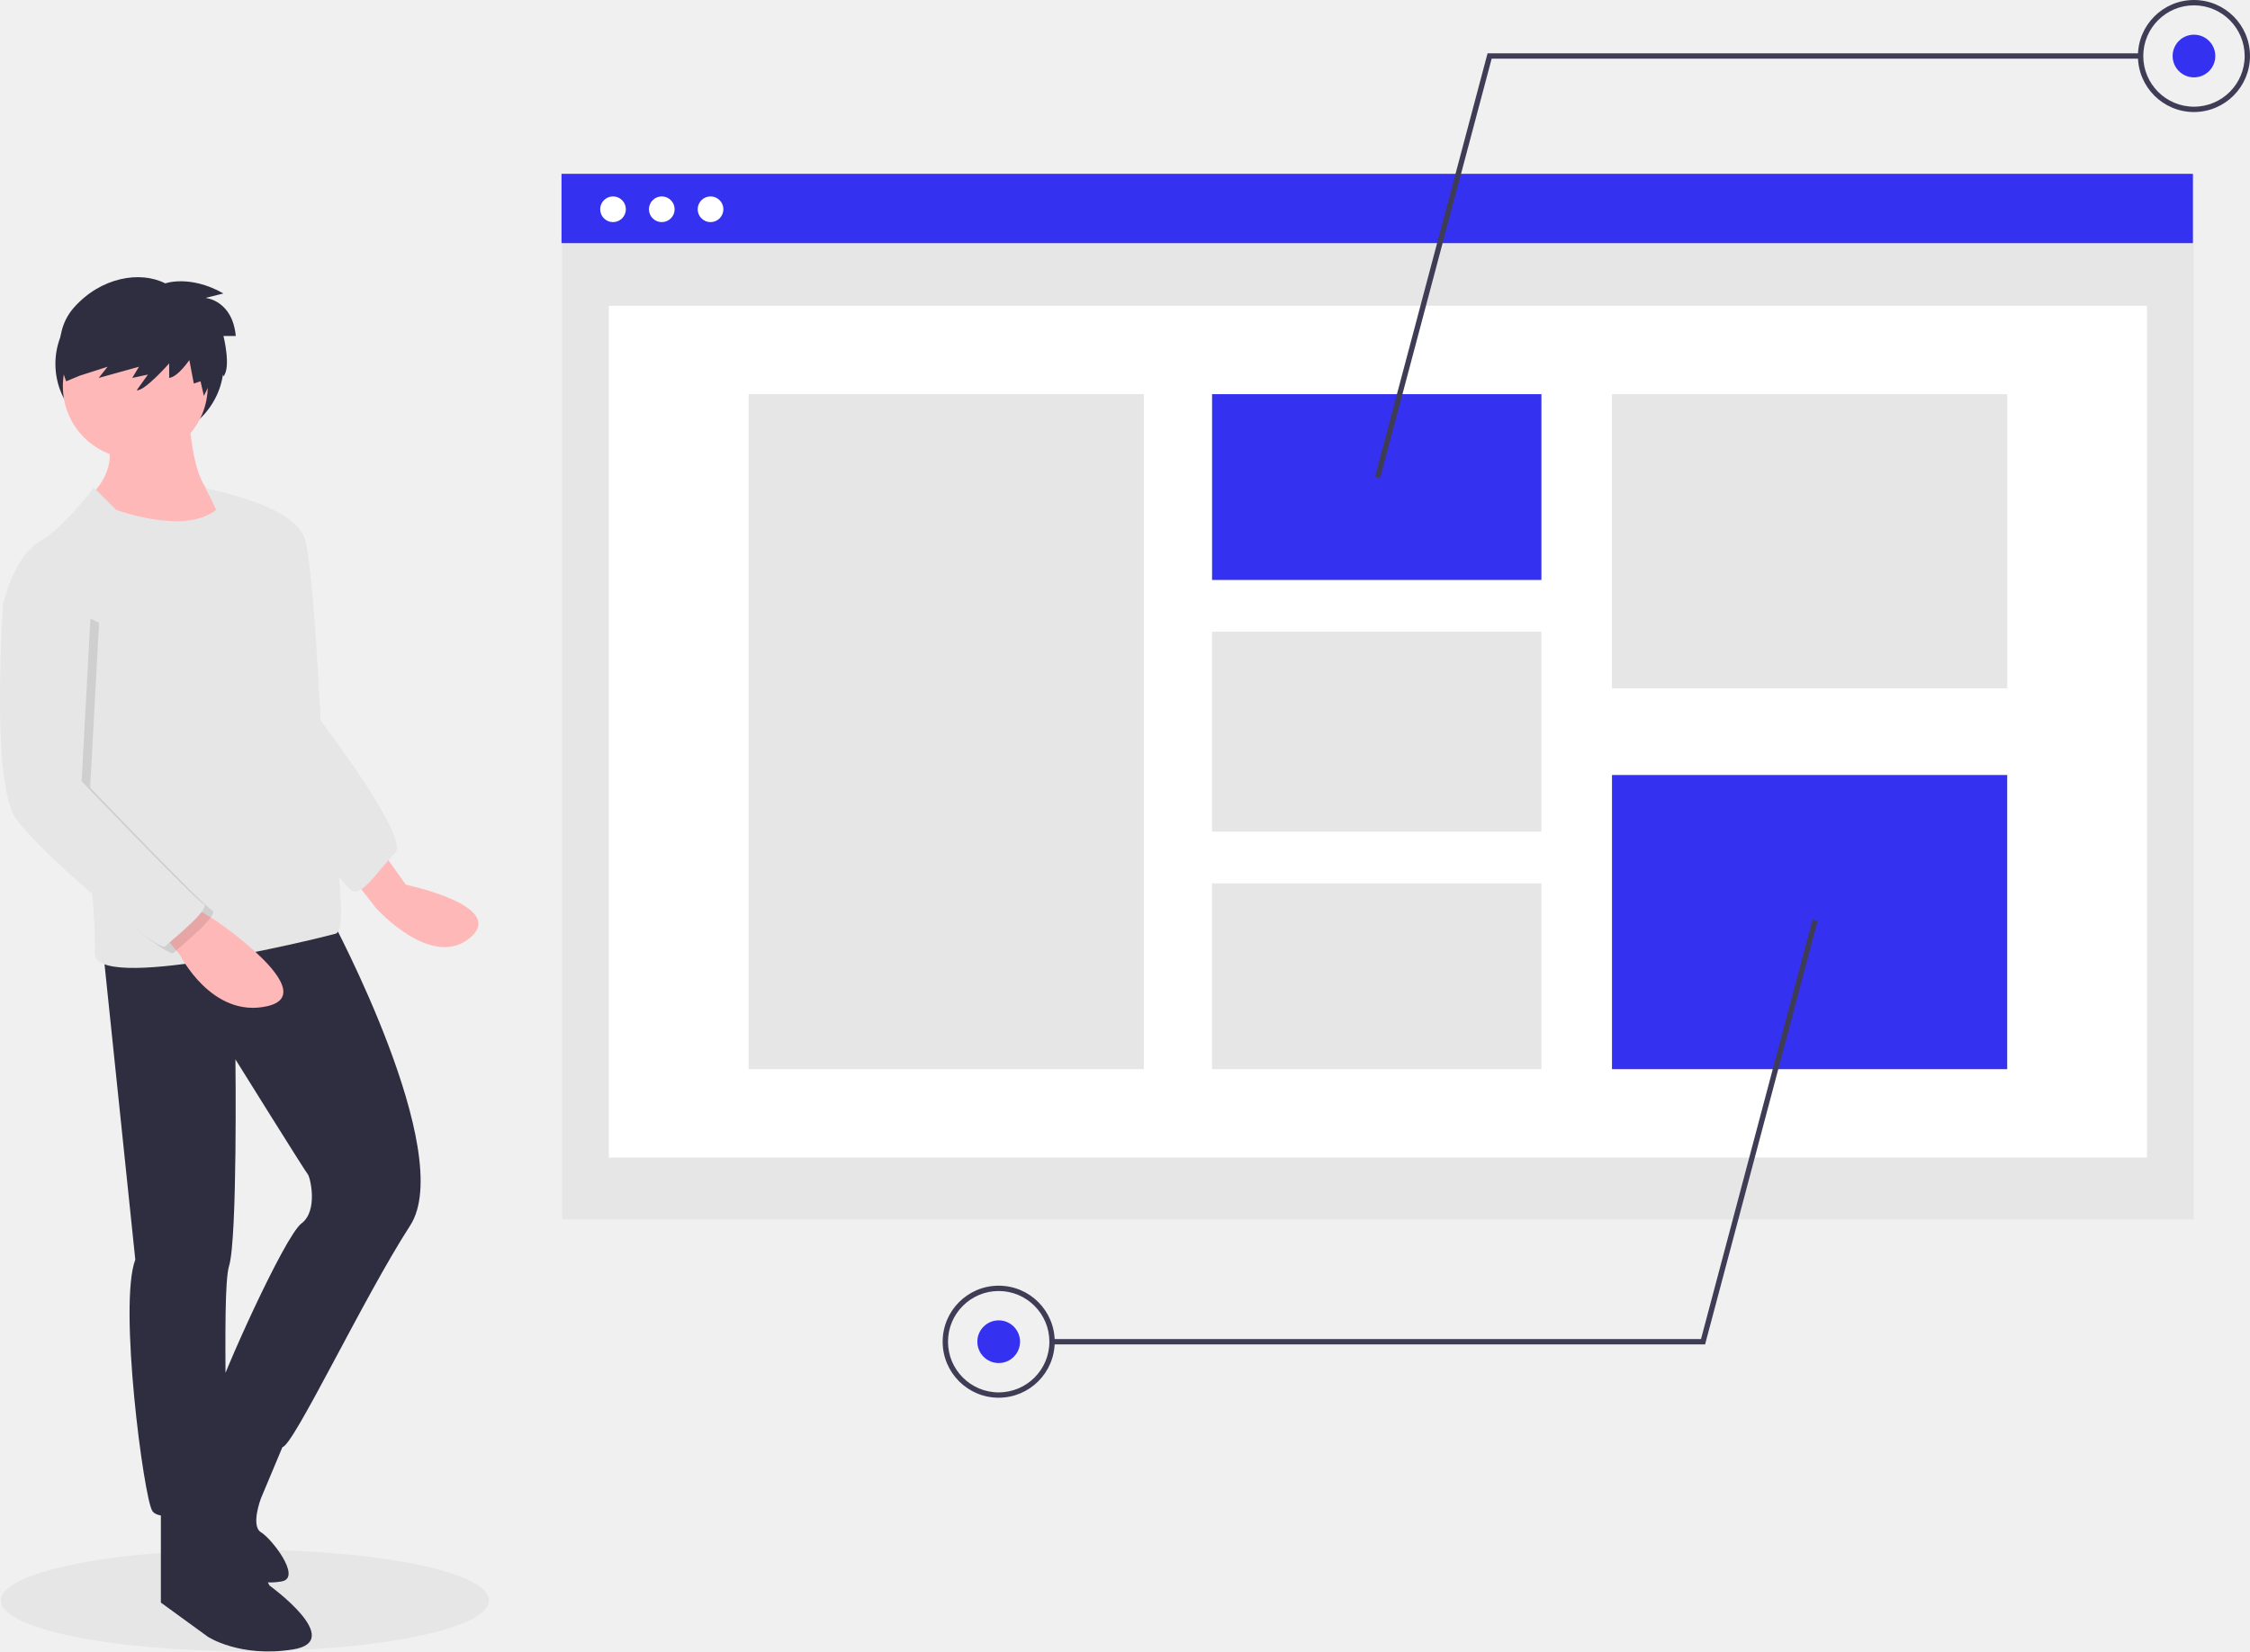
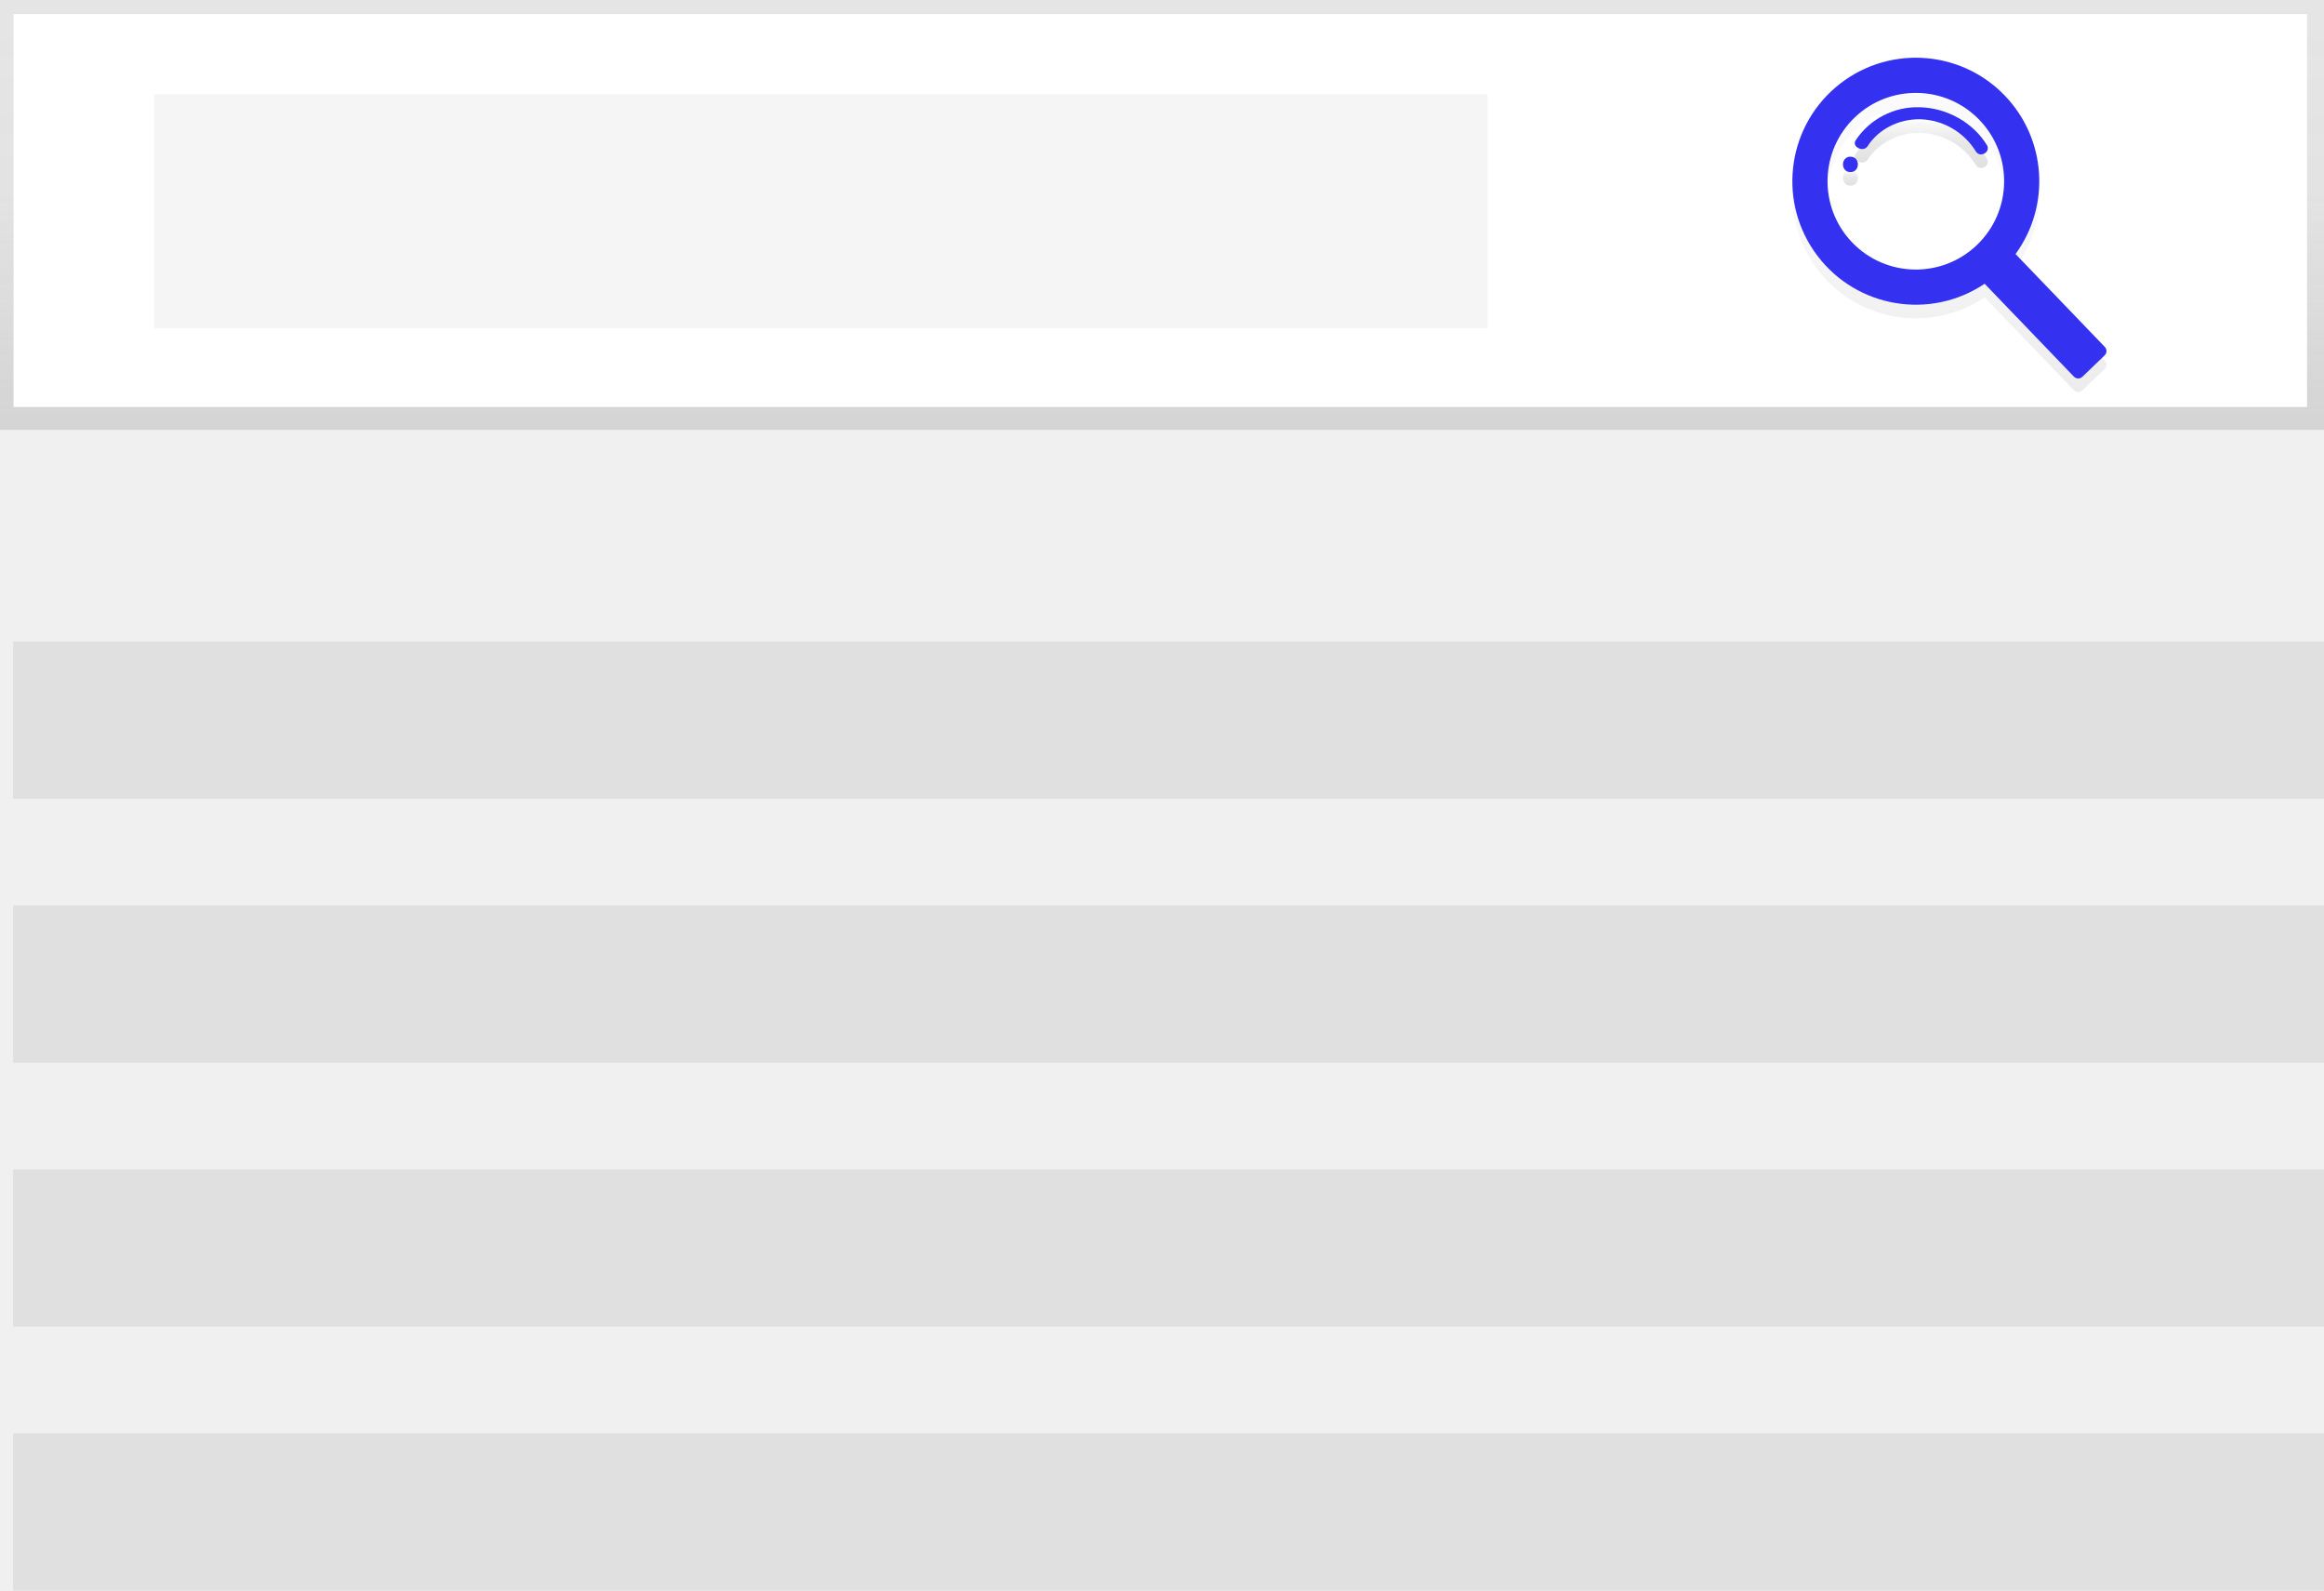
- <svg xmlns="http://www.w3.org/2000/svg" id="be32c85c-9388-4a2b-a4e5-271574a5b9b2" data-name="Layer 1" width="888" height="651.932" viewBox="0 0 888 651.932">
-   <ellipse cx="96.679" cy="631.793" rx="96.348" ry="20.007" fill="#e6e6e6" />
-   <ellipse cx="55.079" cy="143.651" rx="33.216" ry="31.114" fill="#2f2e41" />
-   <path d="M307.784,461.514l8.409,11.773s40.363,8.409,25.227,21.023-37-11.773-37-11.773L292.647,467.4Z" transform="translate(-156 -124.0341)" fill="#ffb8b8" />
-   <path d="M264.056,327.81s10.932,0,13.454,15.136,5.045,65.591,5.045,65.591,35.318,46.25,29.432,52.136S299.375,477.491,295.17,475.809s-40.363-51.295-40.363-51.295Z" transform="translate(-156 -124.0341)" fill="#e6e6e6" />
-   <path d="M230.42,284.923s.841,32.795,10.932,34.477,6.727,12.614,6.727,12.614-32.795,19.341-54.659,0l-4.205-10.091s15.136-10.932,8.409-26.068Z" transform="translate(-156 -124.0341)" fill="#ffb8b8" />
-   <path d="M286.761,486.741s49.613,92.5,31.114,121.09S271.625,695.286,267.42,695.286s-27.75-11.773-26.068-19.341,26.909-63.909,33.636-68.954,3.364-18.5,2.523-19.341-28.591-45.409-28.591-45.409.841,70.636-2.523,81.568.841,89.136-3.364,92.5-23.545,9.25-26.909,4.205-13.454-81.568-6.727-99.227L196.784,500.195Z" transform="translate(-156 -124.0341)" fill="#2f2e41" />
-   <path d="M241.352,711.263l21.023,38.682s30.273,21.864,9.25,25.227-33.636-5.045-33.636-5.045l-18.5-13.454V717.99Z" transform="translate(-156 -124.0341)" fill="#2f2e41" />
-   <path d="M269.943,689.399,259.011,715.467s-4.205,10.932,0,13.454,15.977,17.659,8.409,19.341a24.638,24.638,0,0,1-4.621.459,46.726,46.726,0,0,1-33.971-13.824l-6.817-6.817s23.352-53.775,23.028-53.376S269.943,689.399,269.943,689.399Z" transform="translate(-156 -124.0341)" fill="#2f2e41" />
-   <circle cx="53.398" cy="152.48" r="28.591" fill="#ffb8b8" />
-   <path d="M193,316.457l8.83,8.83s26.909,10.091,39.523,0c0,0-4.625-9.67-4.625-8.83s36.579,6.307,39.943,21.443-2.523,41.204-2.523,41.204,23.545,111,14.295,113.522-95.863,23.545-95.022,7.568-6.727-81.568-6.727-81.568l-29.432-56.341s4.205-18.5,14.295-24.386S193,316.457,193,316.457Z" transform="translate(-156 -124.0341)" fill="#e6e6e6" />
-   <path d="M230.42,480.855l10.932,6.727s42.045,28.591,20.182,33.636-34.477-20.182-34.477-20.182l-8.409-10.091Z" transform="translate(-156 -124.0341)" fill="#ffb8b8" />
-   <path d="M168.193,357.241l-7.568,7.568s-5.045,70.636,5.045,84.932,56.341,52.977,58.863,50.454,18.5-15.136,15.136-16.818-48.085-48.41-48.085-48.41l3.517-65.112Z" transform="translate(-156 -124.0341)" opacity="0.1" />
-   <path d="M164.83,354.719l-7.568,7.568s-5.045,70.636,5.045,84.932,56.341,52.977,58.863,50.454,18.5-15.136,15.136-16.818S188.221,432.444,188.221,432.444l3.517-65.112Z" transform="translate(-156 -124.0341)" fill="#e6e6e6" />
-   <path d="M221.222,235.903s9.719-3.534,22.972,3.976l-7.068,1.767s10.602.884,11.928,15.02h-4.859s3.092,12.369,0,15.903l-1.988-3.755L236.463,280.3l-1.325-5.743-2.651.884-1.767-9.277s-4.418,6.626-7.952,7.068v-5.743s-9.719,11.044-12.811,10.602l4.418-6.185-6.185,1.325,2.651-4.418L194.937,273.232l3.534-4.418-11.044,3.534-5.301,2.209s-7.51-17.229,3.092-29.156S211.282,230.823,221.222,235.903Z" transform="translate(-156 -124.0341)" fill="#2f2e41" />
-   <rect x="221.885" y="68.991" width="643.862" height="412.358" fill="#e6e6e6" />
-   <rect x="240.296" y="120.711" width="607.039" height="336.243" fill="#fff" />
-   <rect x="221.61" y="68.626" width="643.862" height="27.354" fill="#3531f1" />
-   <circle cx="241.937" cy="82.611" r="5.07" fill="#fff" />
-   <circle cx="261.181" cy="82.611" r="5.07" fill="#fff" />
-   <circle cx="280.425" cy="82.611" r="5.07" fill="#fff" />
-   <rect x="295.454" y="155.599" width="155.981" height="266.467" fill="#e6e6e6" />
-   <rect x="478.36" y="155.599" width="129.984" height="73.348" fill="#3531f1" />
-   <rect x="478.36" y="249.373" width="129.984" height="78.919" fill="#e6e6e6" />
-   <rect x="478.36" y="348.718" width="129.984" height="73.348" fill="#e6e6e6" />
-   <rect x="636.198" y="155.599" width="155.981" height="116.125" fill="#e6e6e6" />
-   <rect x="636.198" y="305.941" width="155.981" height="116.125" fill="#3531f1" />
-   <polygon points="544.691 188.755 542.655 188.214 587.089 21.06 844.827 21.06 844.827 23.166 588.708 23.166 544.691 188.755" fill="#3f3d56" />
-   <path d="M1021.887,168.26A22.113,22.113,0,1,1,1044,146.147,22.138,22.138,0,0,1,1021.887,168.26Zm0-42.12a20.007,20.007,0,1,0,20.007,20.007A20.03,20.03,0,0,0,1021.887,126.14Z" transform="translate(-156 -124.0341)" fill="#3f3d56" />
-   <circle cx="865.887" cy="22.113" r="8.424" fill="#3531f1" />
-   <polygon points="672.947 530.706 415.208 530.706 415.208 528.6 671.328 528.6 715.345 363.01 717.381 363.551 672.947 530.706" fill="#3f3d56" />
-   <path d="M550.149,675.8a22.113,22.113,0,1,1,22.113-22.113A22.138,22.138,0,0,1,550.149,675.8Zm0-42.12a20.007,20.007,0,1,0,20.007,20.007A20.03,20.03,0,0,0,550.149,633.68Z" transform="translate(-156 -124.0341)" fill="#3f3d56" />
-   <circle cx="394.149" cy="529.653" r="8.424" fill="#3531f1" />
+ <svg xmlns="http://www.w3.org/2000/svg" xmlns:xlink="http://www.w3.org/1999/xlink" id="f6245ee5-e739-4f07-8284-f5c00440f05d" data-name="Layer 1" width="871.909" height="596.6" viewBox="0 0 871.909 596.6">
+   <defs>
+     <linearGradient id="faa263ba-4d93-43f3-8f6b-5c0bfeed2f5a" x1="435.954" y1="161.227" x2="435.954" gradientUnits="userSpaceOnUse">
+       <stop offset="0" stop-color="gray" stop-opacity="0.25" />
+       <stop offset="0.535" stop-color="gray" stop-opacity="0.12" />
+       <stop offset="1" stop-color="gray" stop-opacity="0.1" />
+     </linearGradient>
+     <linearGradient id="e7b3f2b9-2797-469d-a8e7-bdddf2d3c493" x1="895.456" y1="298.735" x2="895.456" y2="178.444" gradientUnits="userSpaceOnUse">
+       <stop offset="0" stop-color="#b3b3b3" stop-opacity="0.25" />
+       <stop offset="0.535" stop-color="#b3b3b3" stop-opacity="0.1" />
+       <stop offset="1" stop-color="#b3b3b3" stop-opacity="0.05" />
+     </linearGradient>
+     <linearGradient id="b8dc7ddd-0e76-4866-9241-0076e20120d3" x1="858.283" y1="221.343" x2="858.283" y2="215.554" gradientUnits="userSpaceOnUse">
+       <stop offset="0" stop-opacity="0.12" />
+       <stop offset="0.551" stop-opacity="0.09" />
+       <stop offset="1" stop-opacity="0.02" />
+     </linearGradient>
+     <linearGradient id="febfb89e-07b1-4842-b918-627d114e5328" x1="884.876" y1="214.701" x2="884.876" y2="196.998" xlink:href="#b8dc7ddd-0e76-4866-9241-0076e20120d3" />
+   </defs>
+   <rect width="871.909" height="161.227" fill="url(#faa263ba-4d93-43f3-8f6b-5c0bfeed2f5a)" />
+   <rect x="5.091" y="5.277" width="860.453" height="147.379" fill="#fff" />
+   <rect x="57.939" y="35.365" width="500.194" height="87.713" fill="#f5f5f5" />
+   <path d="M916.212,192.662a46.319,46.319,0,1,0-7.578,70.554l33.484,34.828a2.254,2.254,0,0,0,3.187.063l8.344-8.022a2.254,2.254,0,0,0,.063-3.187l-33.484-34.828A46.322,46.322,0,0,0,916.212,192.662Zm-10.429,55.985a33.131,33.131,0,1,1,.922-46.845A33.131,33.131,0,0,1,905.783,248.647Z" transform="translate(-164.0457 -151.7)" fill="url(#e7b3f2b9-2797-469d-a8e7-bdddf2d3c493)" />
+   <path d="M858.283,215.554c-3.725,0-3.732,5.79,0,5.79C862.008,221.343,862.014,215.554,858.283,215.554Z" transform="translate(-164.0457 -151.7)" fill="url(#b8dc7ddd-0e76-4866-9241-0076e20120d3)" />
+   <path d="M884.254,197.005a27.829,27.829,0,0,0-24.005,12.399c-1.583,2.478,2.911,4.667,4.485,2.202,4.017-6.288,11.652-10.28,19.902-10.074a25.359,25.359,0,0,1,20.695,12.037c1.582,2.607,5.726.236,4.154-2.354C904.432,202.887,894.614,197.24,884.254,197.005Z" transform="translate(-164.0457 -151.7)" fill="url(#febfb89e-07b1-4842-b918-627d114e5328)" />
+   <path d="M916.212,187.57a46.319,46.319,0,1,0-7.578,70.554l33.484,34.828a2.254,2.254,0,0,0,3.187.063l8.344-8.022a2.254,2.254,0,0,0,.063-3.187l-33.484-34.828A46.322,46.322,0,0,0,916.212,187.57Zm-10.429,55.985a33.131,33.131,0,1,1,.922-46.845A33.131,33.131,0,0,1,905.783,243.555Z" transform="translate(-164.0457 -151.7)" fill="#3531f1" />
+   <path d="M858.283,210.462c-3.725,0-3.732,5.79,0,5.79C862.008,216.252,862.014,210.462,858.283,210.462Z" transform="translate(-164.0457 -151.7)" fill="#3531f1" />
+   <path d="M884.254,191.914a27.829,27.829,0,0,0-24.005,12.399c-1.583,2.478,2.911,4.667,4.485,2.202,4.017-6.288,11.652-10.28,19.902-10.074a25.359,25.359,0,0,1,20.695,12.037c1.582,2.607,5.726.236,4.154-2.354C904.432,197.795,894.614,192.149,884.254,191.914Z" transform="translate(-164.0457 -151.7)" fill="#3531f1" />
+   <rect x="4.909" y="240.6" width="867" height="59" fill="#e0e0e0" />
+   <rect x="4.909" y="339.6" width="867" height="59" fill="#e0e0e0" />
+   <rect x="4.909" y="438.6" width="867" height="59" fill="#e0e0e0" />
+   <rect x="4.909" y="537.6" width="867" height="59" fill="#e0e0e0" />
</svg>
